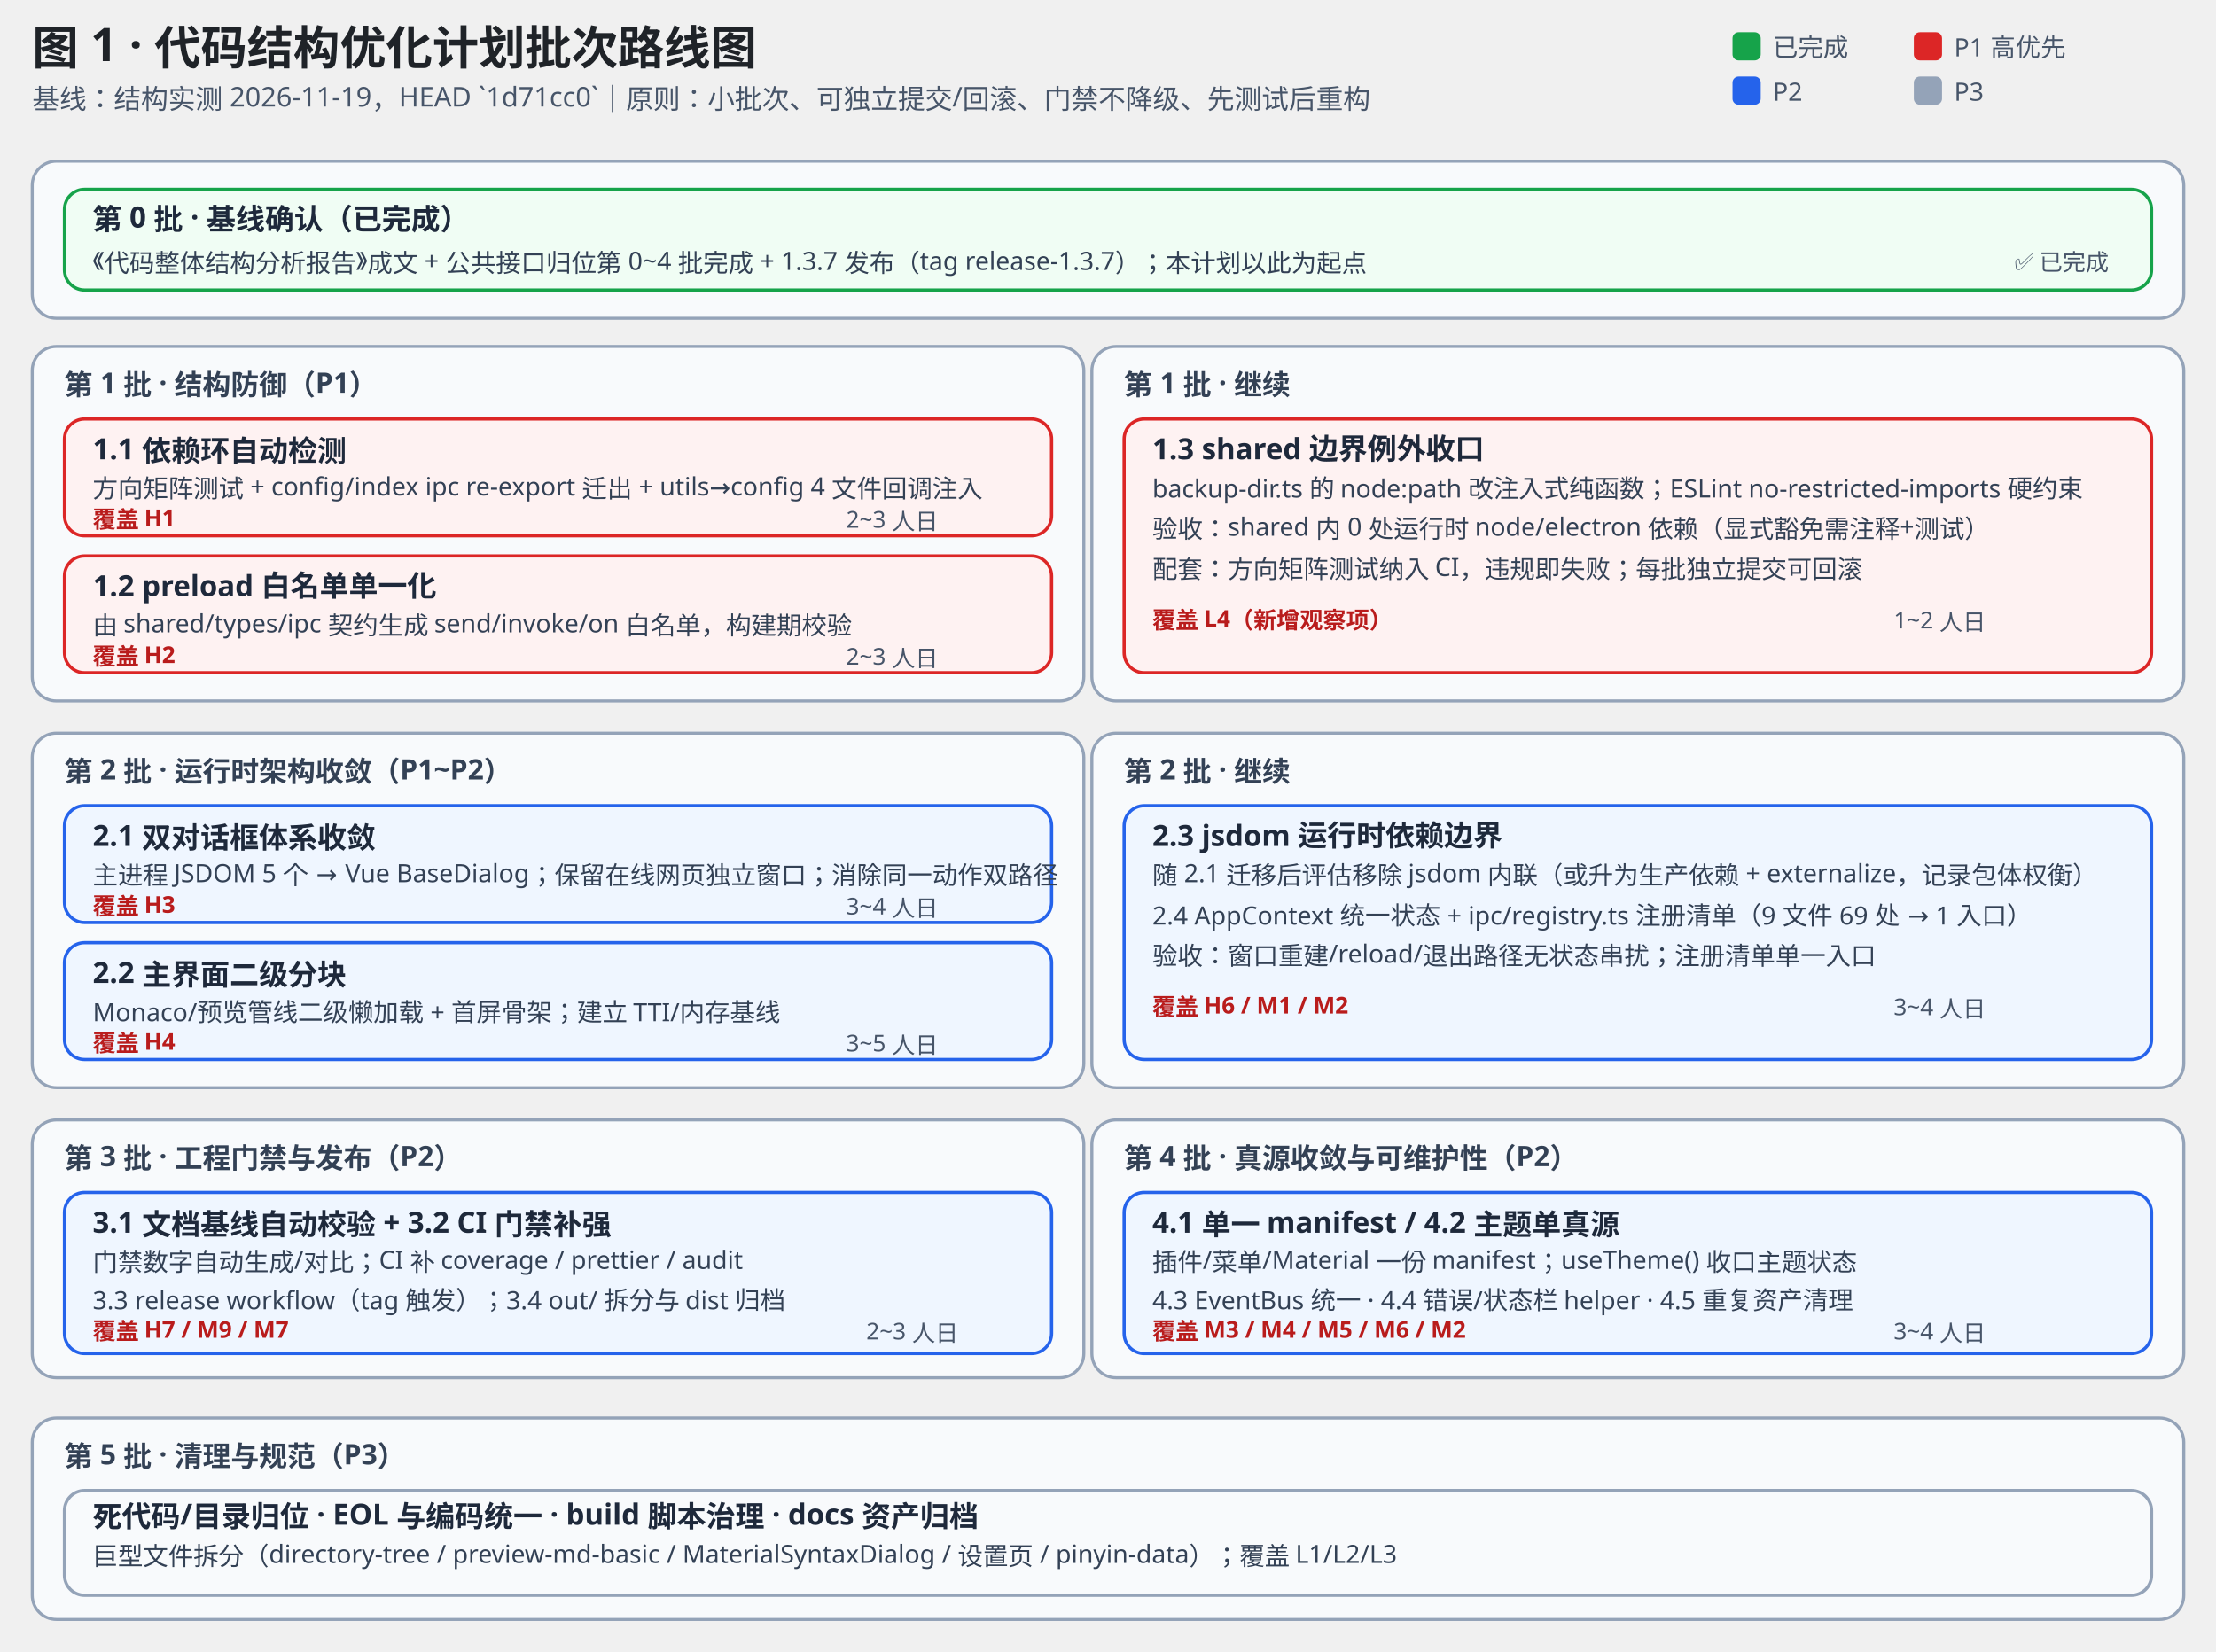
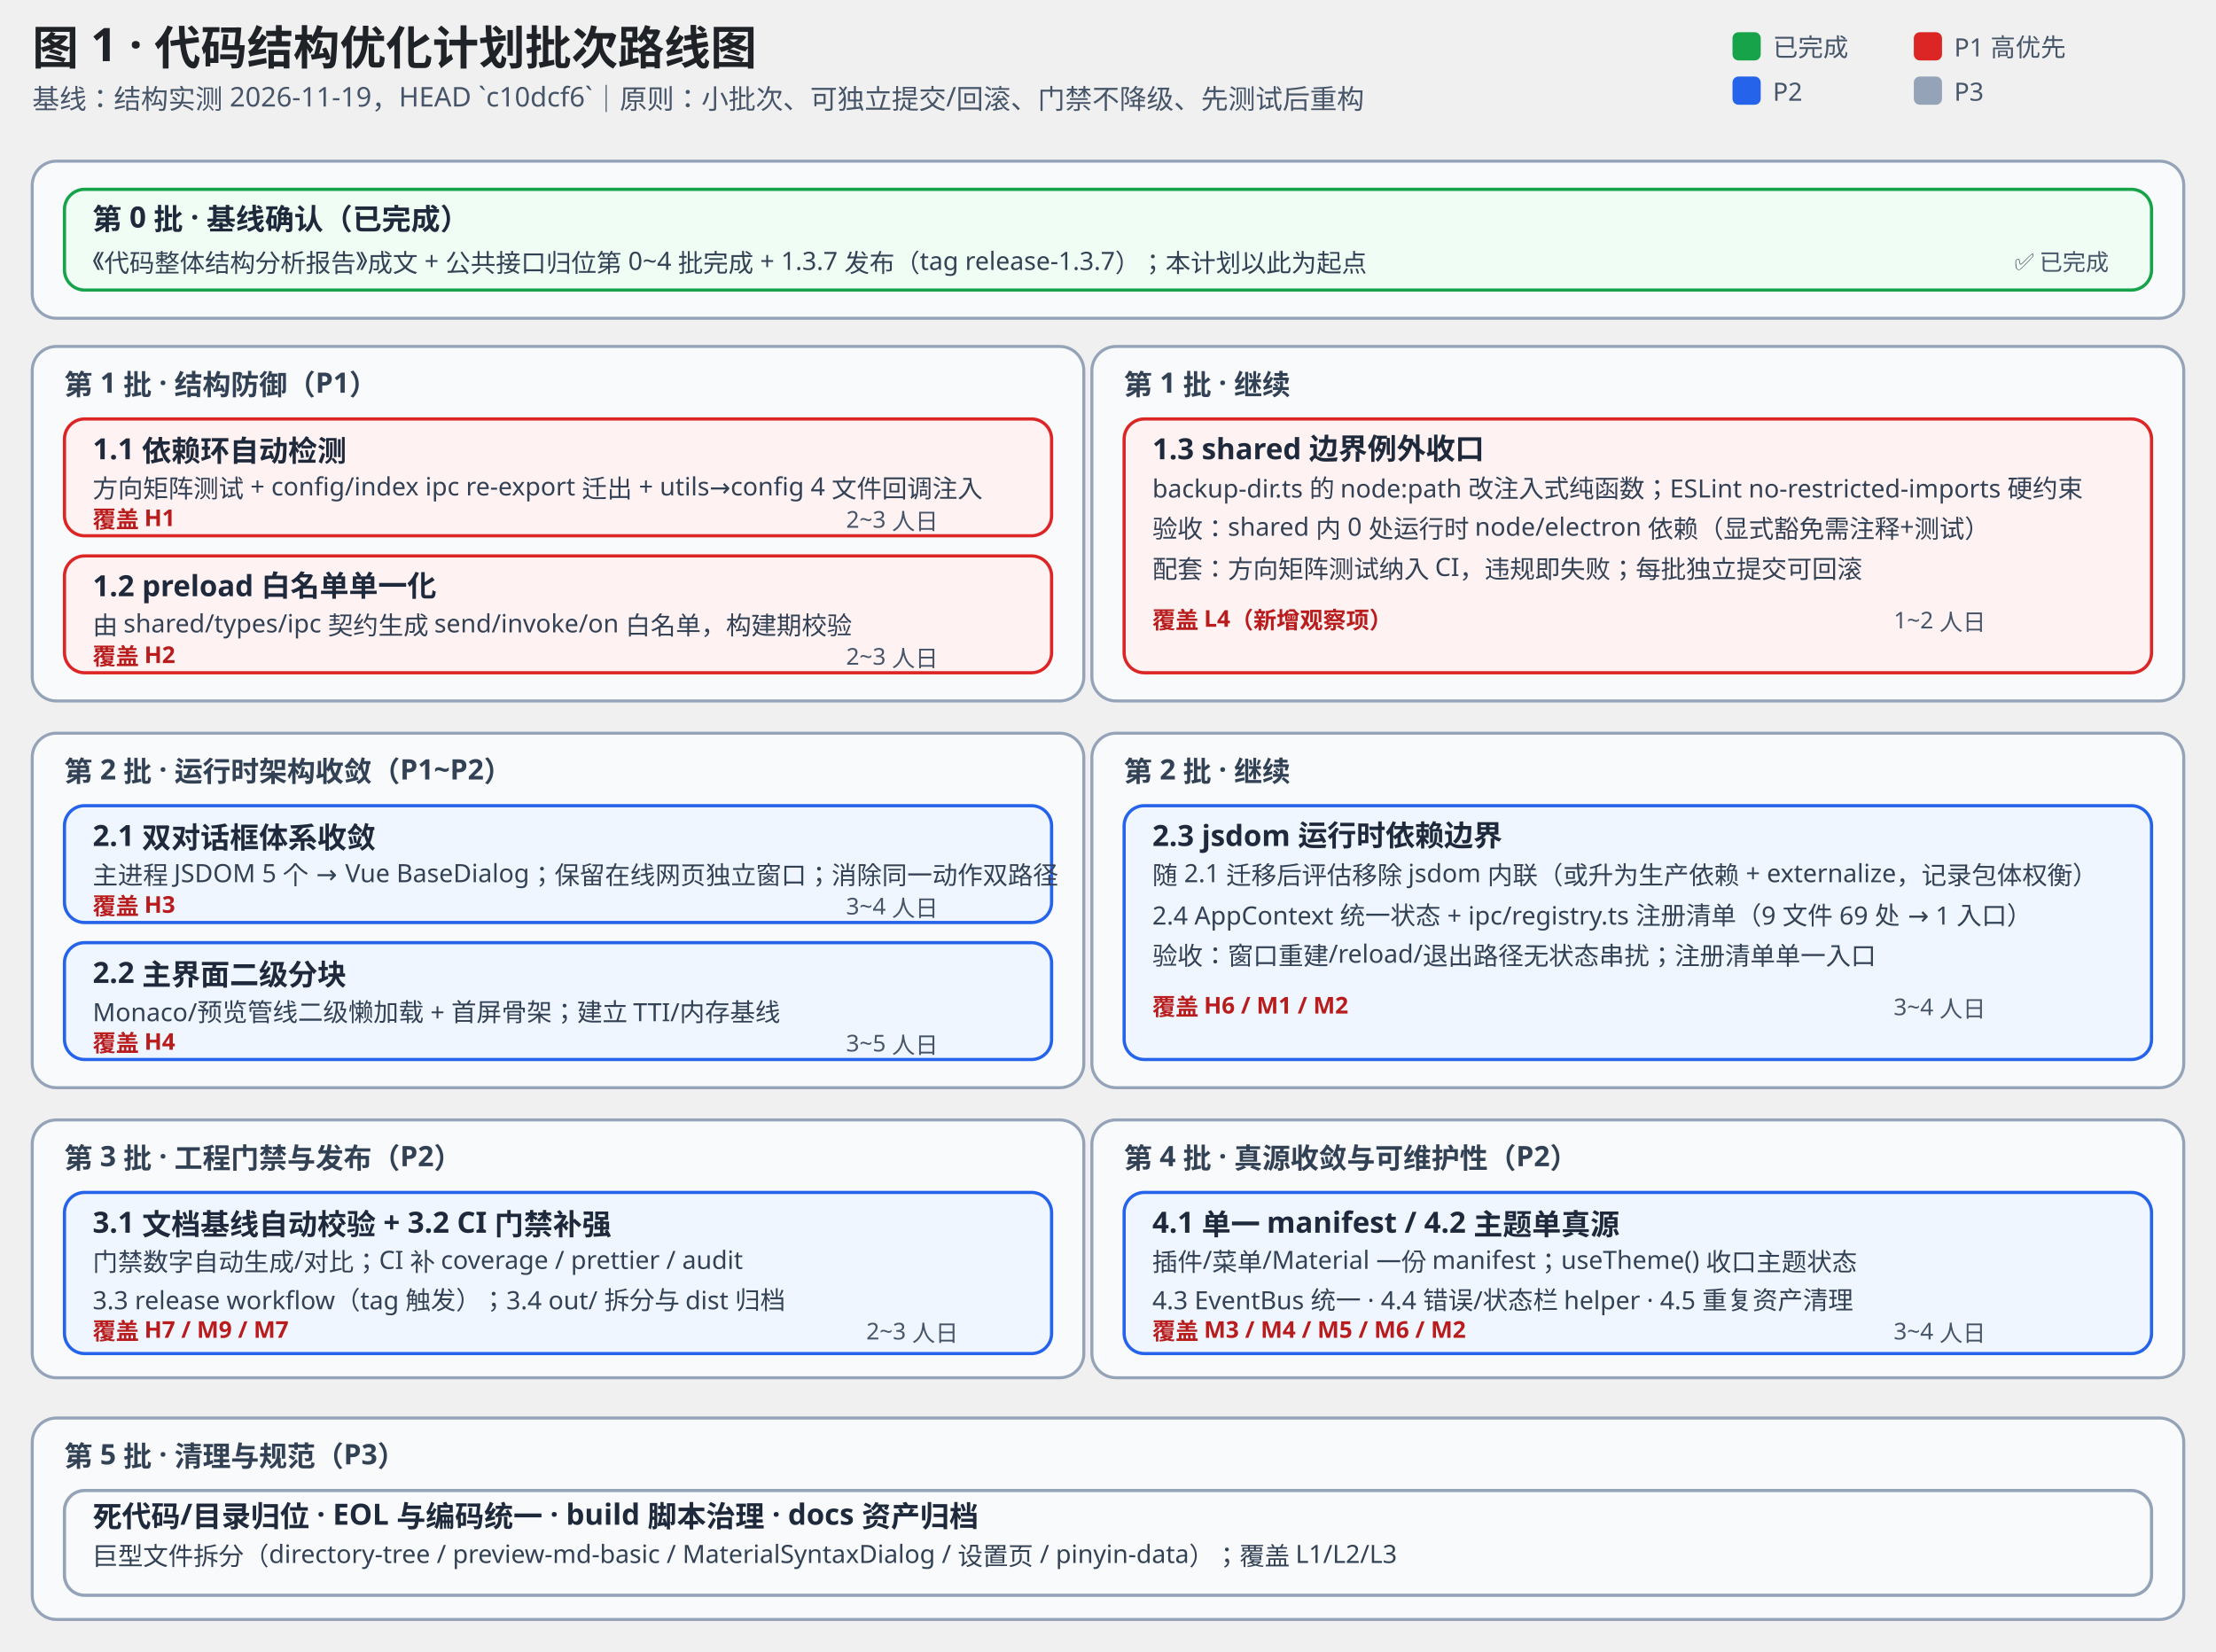
<svg xmlns="http://www.w3.org/2000/svg" viewBox="0 0 1100 820" width="1100" height="820" role="img" aria-label="代码结构优化计划批次路线图">
  <defs>
    <marker id="so-ar" viewBox="0 0 10 10" refX="9" refY="5" markerWidth="8" markerHeight="8" orient="auto-start-reverse">
      <path d="M 0 0 L 10 5 L 0 10 z" fill="#475569" />
    </marker>
    <marker id="so-arg" viewBox="0 0 10 10" refX="9" refY="5" markerWidth="8" markerHeight="8" orient="auto-start-reverse">
      <path d="M 0 0 L 10 5 L 0 10 z" fill="#16a34a" />
    </marker>
    <style>
      text { font-family: "Segoe UI", "Microsoft YaHei", sans-serif; fill: #1f2328; }
      .title { font-size: 23px; font-weight: 700; }
      .sub { font-size: 13.5px; fill: #475569; }
      .legend { font-size: 12.5px; fill: #475569; }
      .lane { fill: #f8fafc; stroke: #94a3b8; stroke-width: 1.5; rx: 12; }
      .lanelbl { font-size: 14px; font-weight: 700; fill: #334155; }
      .batch { fill: #ffffff; stroke: #cbd5e1; stroke-width: 1.4; rx: 10; }
      .p1 { fill: #fef2f2; stroke: #dc2626; stroke-width: 1.6; rx: 10; }
      .p2 { fill: #eff6ff; stroke: #2563eb; stroke-width: 1.6; rx: 10; }
      .p3 { fill: #f8fafc; stroke: #94a3b8; stroke-width: 1.6; rx: 10; }
      .done { fill: #f0fdf4; stroke: #16a34a; stroke-width: 1.6; rx: 10; }
      .btitle { font-size: 14.5px; font-weight: 700; fill: #1e293b; }
      .bdesc { font-size: 12.5px; fill: #334155; }
      .risk { font-size: 11.5px; fill: #b91c1c; font-weight: 600; }
      .eff { font-size: 11.5px; fill: #475569; }
      .flow { stroke: #64748b; stroke-width: 2; fill: none; }
      .flowg { stroke: #16a34a; stroke-width: 2; fill: none; }
    </style>
  </defs>
  <text x="16" y="32" class="title">图 1 · 代码结构优化计划批次路线图</text>
-   <text x="16" y="54" class="sub">基线：结构实测 2026-11-19，HEAD `1d71cc0`｜原则：小批次、可独立提交/回滚、门禁不降级、先测试后重构</text>
+   <text x="16" y="54" class="sub">基线：结构实测 2026-11-19，HEAD `c10dcf6`｜原则：小批次、可独立提交/回滚、门禁不降级、先测试后重构</text>
  <rect x="860" y="16" width="14" height="14" rx="3" fill="#16a34a" />
  <text x="880" y="28" class="legend">已完成</text>
  <rect x="950" y="16" width="14" height="14" rx="3" fill="#dc2626" />
  <text x="970" y="28" class="legend">P1 高优先</text>
  <rect x="860" y="38" width="14" height="14" rx="3" fill="#2563eb" />
  <text x="880" y="50" class="legend">P2</text>
  <rect x="950" y="38" width="14" height="14" rx="3" fill="#94a3b8" />
  <text x="970" y="50" class="legend">P3</text>
  <rect x="16" y="80" width="1068" height="78" class="lane" />
  <rect x="32" y="94" width="1036" height="50" class="done" />
  <text x="46" y="114" class="btitle">第 0 批 · 基线确认（已完成）</text>
  <text x="46" y="134" class="bdesc">《代码整体结构分析报告》成文 + 公共接口归位第 0~4 批完成 + 1.3.7 发布（tag release-1.3.7）；本计划以此为起点</text>
  <text x="1000" y="134" class="eff">✅ 已完成</text>
  <rect x="16" y="172" width="522" height="176" class="lane" />
  <text x="32" y="196" class="lanelbl">第 1 批 · 结构防御（P1）</text>
  <rect x="32" y="208" width="490" height="58" class="p1" />
  <text x="46" y="228" class="btitle">1.1 依赖环自动检测</text>
  <text x="46" y="247" class="bdesc">方向矩阵测试 + config/index ipc re-export 迁出 + utils→config 4 文件回调注入</text>
  <text x="46" y="262" class="risk">覆盖 H1</text>
  <text x="420" y="262" class="eff">2~3 人日</text>
  <rect x="32" y="276" width="490" height="58" class="p1" />
  <text x="46" y="296" class="btitle">1.2 preload 白名单单一化</text>
  <text x="46" y="315" class="bdesc">由 shared/types/ipc 契约生成 send/invoke/on 白名单，构建期校验</text>
  <text x="46" y="330" class="risk">覆盖 H2</text>
  <text x="420" y="330" class="eff">2~3 人日</text>
  <rect x="542" y="172" width="542" height="176" class="lane" />
  <text x="558" y="196" class="lanelbl">第 1 批 · 继续</text>
  <rect x="558" y="208" width="510" height="126" class="p1" />
  <text x="572" y="228" class="btitle">1.3 shared 边界例外收口</text>
  <text x="572" y="247" class="bdesc">backup-dir.ts 的 node:path 改注入式纯函数；ESLint no-restricted-imports 硬约束</text>
  <text x="572" y="267" class="bdesc">验收：shared 内 0 处运行时 node/electron 依赖（显式豁免需注释+测试）</text>
  <text x="572" y="287" class="bdesc">配套：方向矩阵测试纳入 CI，违规即失败；每批独立提交可回滚</text>
  <text x="572" y="312" class="risk">覆盖 L4（新增观察项）</text>
  <text x="940" y="312" class="eff">1~2 人日</text>
  <rect x="16" y="364" width="522" height="176" class="lane" />
  <text x="32" y="388" class="lanelbl">第 2 批 · 运行时架构收敛（P1~P2）</text>
  <rect x="32" y="400" width="490" height="58" class="p2" />
  <text x="46" y="420" class="btitle">2.1 双对话框体系收敛</text>
  <text x="46" y="439" class="bdesc">主进程 JSDOM 5 个 → Vue BaseDialog；保留在线网页独立窗口；消除同一动作双路径</text>
  <text x="46" y="454" class="risk">覆盖 H3</text>
  <text x="420" y="454" class="eff">3~4 人日</text>
  <rect x="32" y="468" width="490" height="58" class="p2" />
  <text x="46" y="488" class="btitle">2.2 主界面二级分块</text>
  <text x="46" y="507" class="bdesc">Monaco/预览管线二级懒加载 + 首屏骨架；建立 TTI/内存基线</text>
  <text x="46" y="522" class="risk">覆盖 H4</text>
  <text x="420" y="522" class="eff">3~5 人日</text>
  <rect x="542" y="364" width="542" height="176" class="lane" />
  <text x="558" y="388" class="lanelbl">第 2 批 · 继续</text>
  <rect x="558" y="400" width="510" height="126" class="p2" />
  <text x="572" y="420" class="btitle">2.3 jsdom 运行时依赖边界</text>
  <text x="572" y="439" class="bdesc">随 2.1 迁移后评估移除 jsdom 内联（或升为生产依赖 + externalize，记录包体权衡）</text>
  <text x="572" y="459" class="bdesc">2.4 AppContext 统一状态 + ipc/registry.ts 注册清单（9 文件 69 处 → 1 入口）</text>
  <text x="572" y="479" class="bdesc">验收：窗口重建/reload/退出路径无状态串扰；注册清单单一入口</text>
  <text x="572" y="504" class="risk">覆盖 H6 / M1 / M2</text>
  <text x="940" y="504" class="eff">3~4 人日</text>
  <rect x="16" y="556" width="522" height="128" class="lane" />
  <text x="32" y="580" class="lanelbl">第 3 批 · 工程门禁与发布（P2）</text>
  <rect x="32" y="592" width="490" height="80" class="p2" />
  <text x="46" y="612" class="btitle">3.1 文档基线自动校验 + 3.2 CI 门禁补强</text>
  <text x="46" y="631" class="bdesc">门禁数字自动生成/对比；CI 补 coverage / prettier / audit</text>
  <text x="46" y="650" class="bdesc">3.3 release workflow（tag 触发）；3.4 out/ 拆分与 dist 归档</text>
  <text x="46" y="665" class="risk">覆盖 H7 / M9 / M7</text>
  <text x="430" y="665" class="eff">2~3 人日</text>
  <rect x="542" y="556" width="542" height="128" class="lane" />
  <text x="558" y="580" class="lanelbl">第 4 批 · 真源收敛与可维护性（P2）</text>
  <rect x="558" y="592" width="510" height="80" class="p2" />
  <text x="572" y="612" class="btitle">4.1 单一 manifest / 4.2 主题单真源</text>
  <text x="572" y="631" class="bdesc">插件/菜单/Material 一份 manifest；useTheme() 收口主题状态</text>
  <text x="572" y="650" class="bdesc">4.3 EventBus 统一 · 4.4 错误/状态栏 helper · 4.5 重复资产清理</text>
  <text x="572" y="665" class="risk">覆盖 M3 / M4 / M5 / M6 / M2</text>
  <text x="940" y="665" class="eff">3~4 人日</text>
  <rect x="16" y="704" width="1068" height="100" class="lane" />
  <text x="32" y="728" class="lanelbl">第 5 批 · 清理与规范（P3）</text>
  <rect x="32" y="740" width="1036" height="52" class="p3" />
  <text x="46" y="758" class="btitle">死代码/目录归位 · EOL 与编码统一 · build 脚本治理 · docs 资产归档</text>
  <text x="46" y="777" class="bdesc">巨型文件拆分（directory-tree / preview-md-basic / MaterialSyntaxDialog / 设置页 / pinyin-data）；覆盖 L1/L2/L3</text>
</svg>
